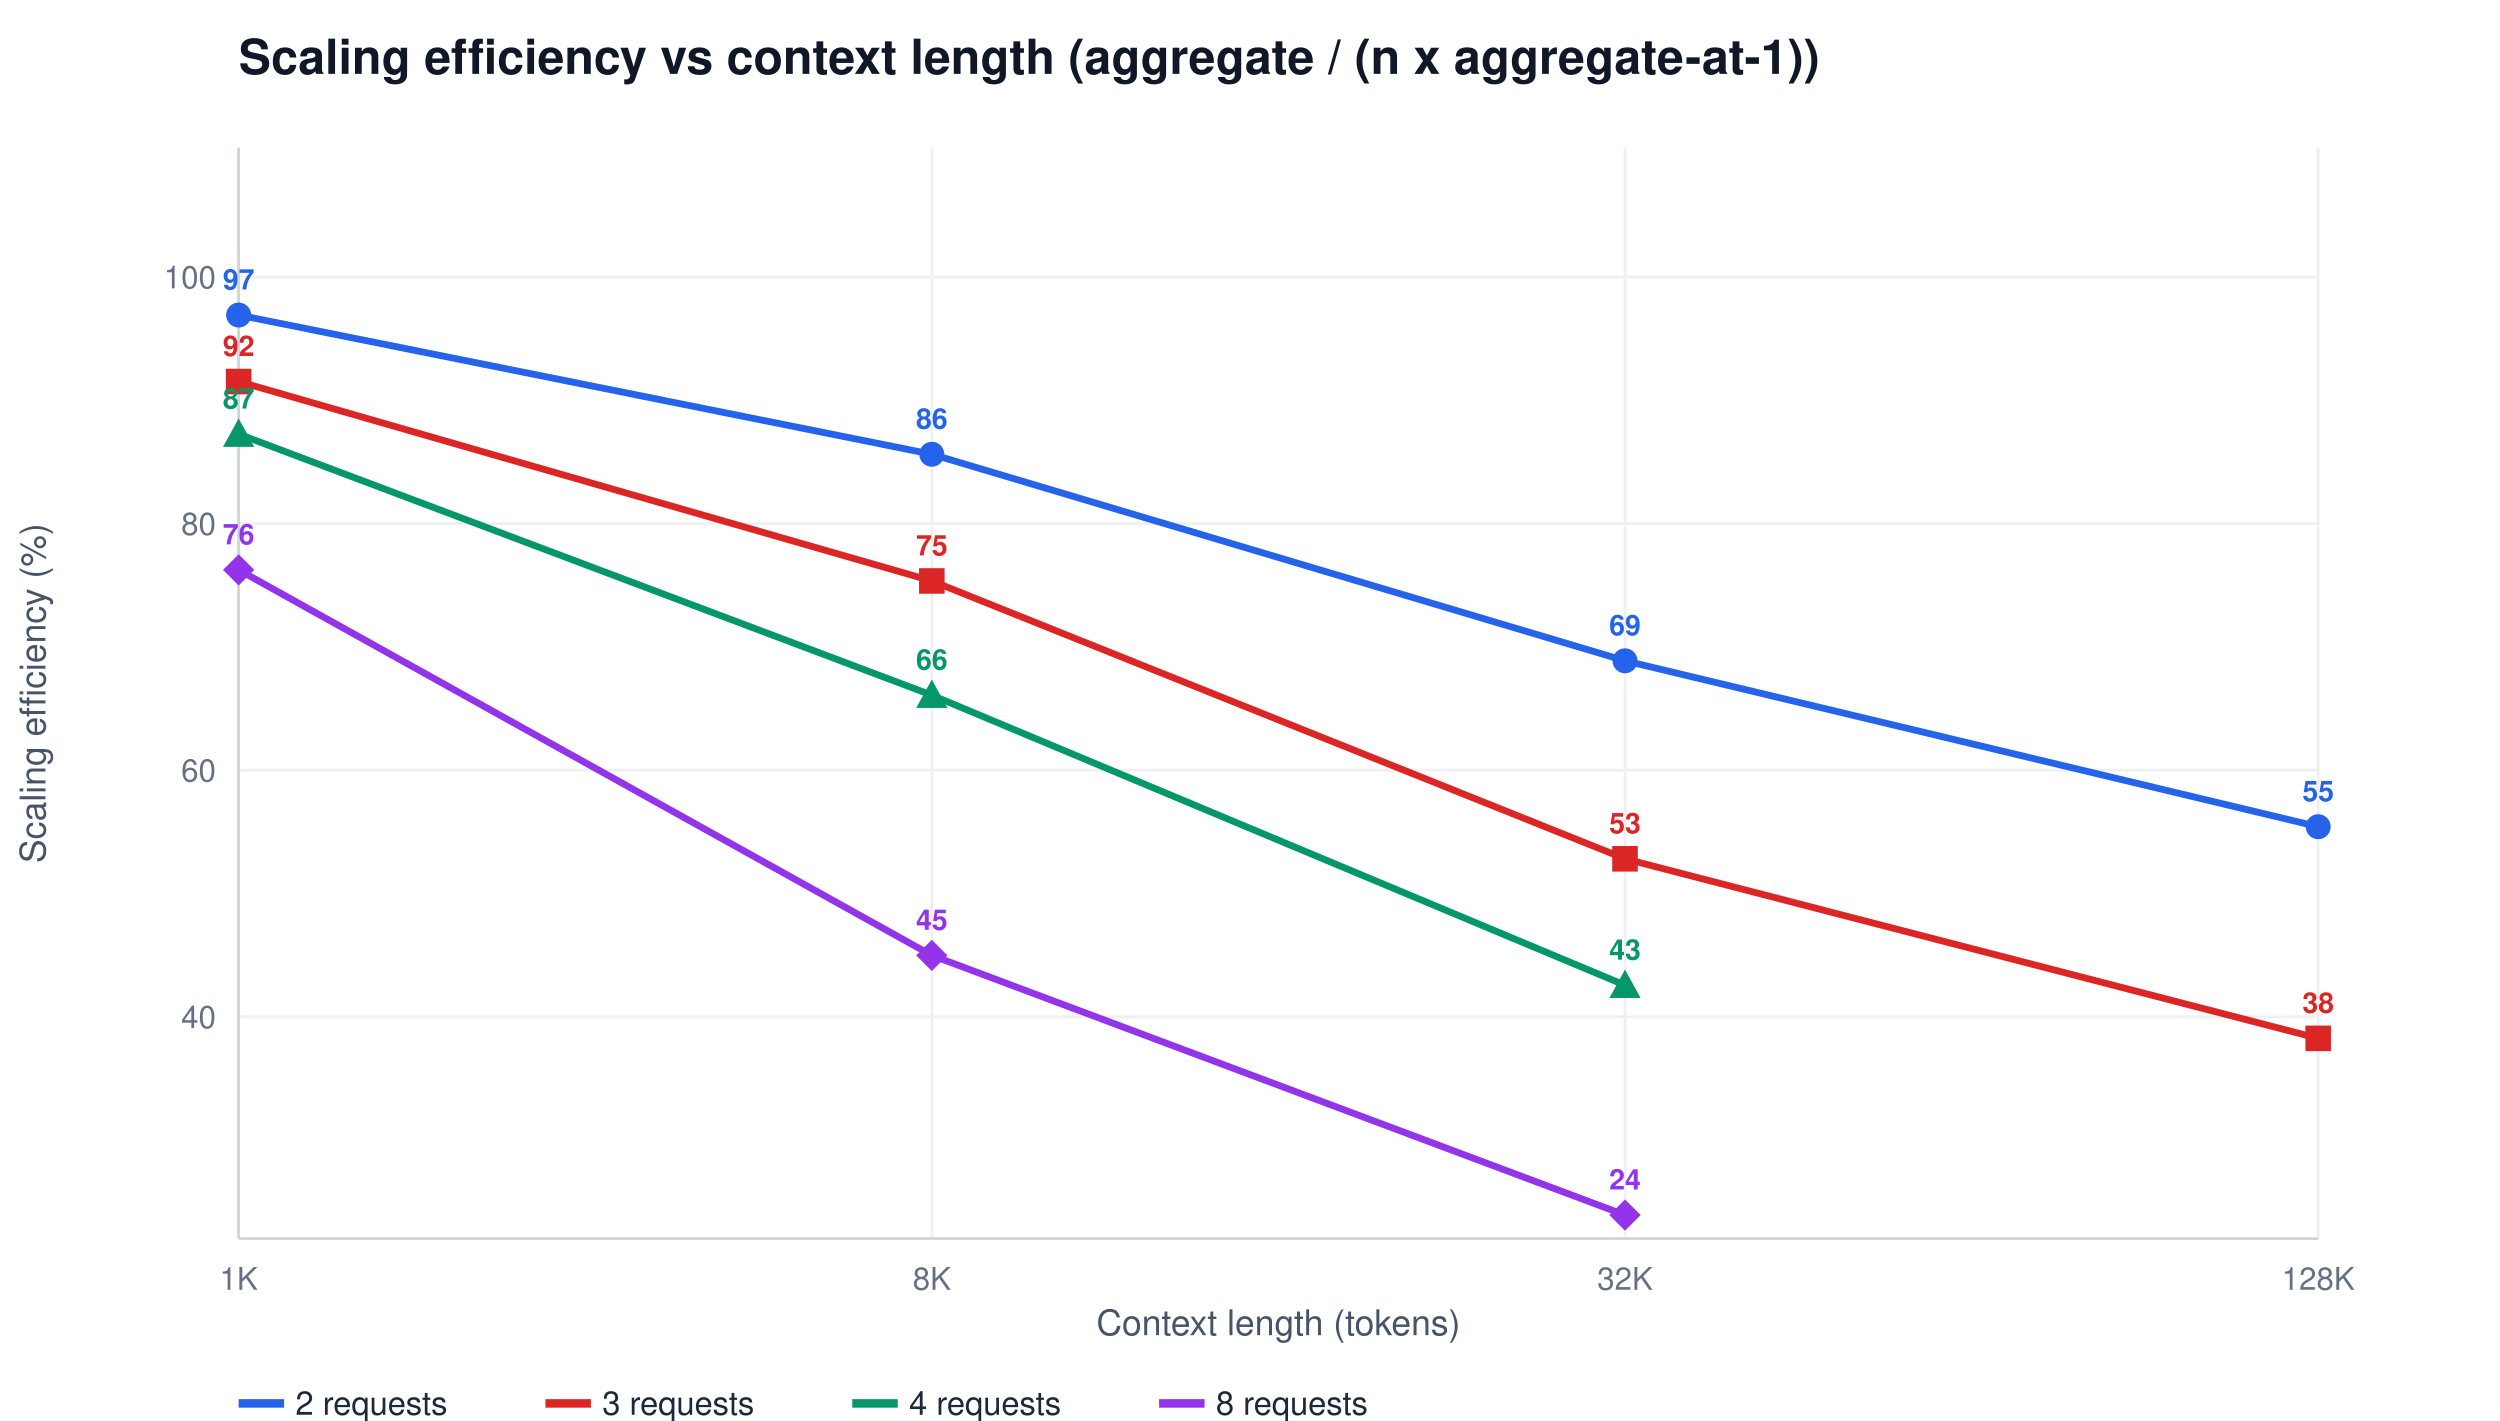
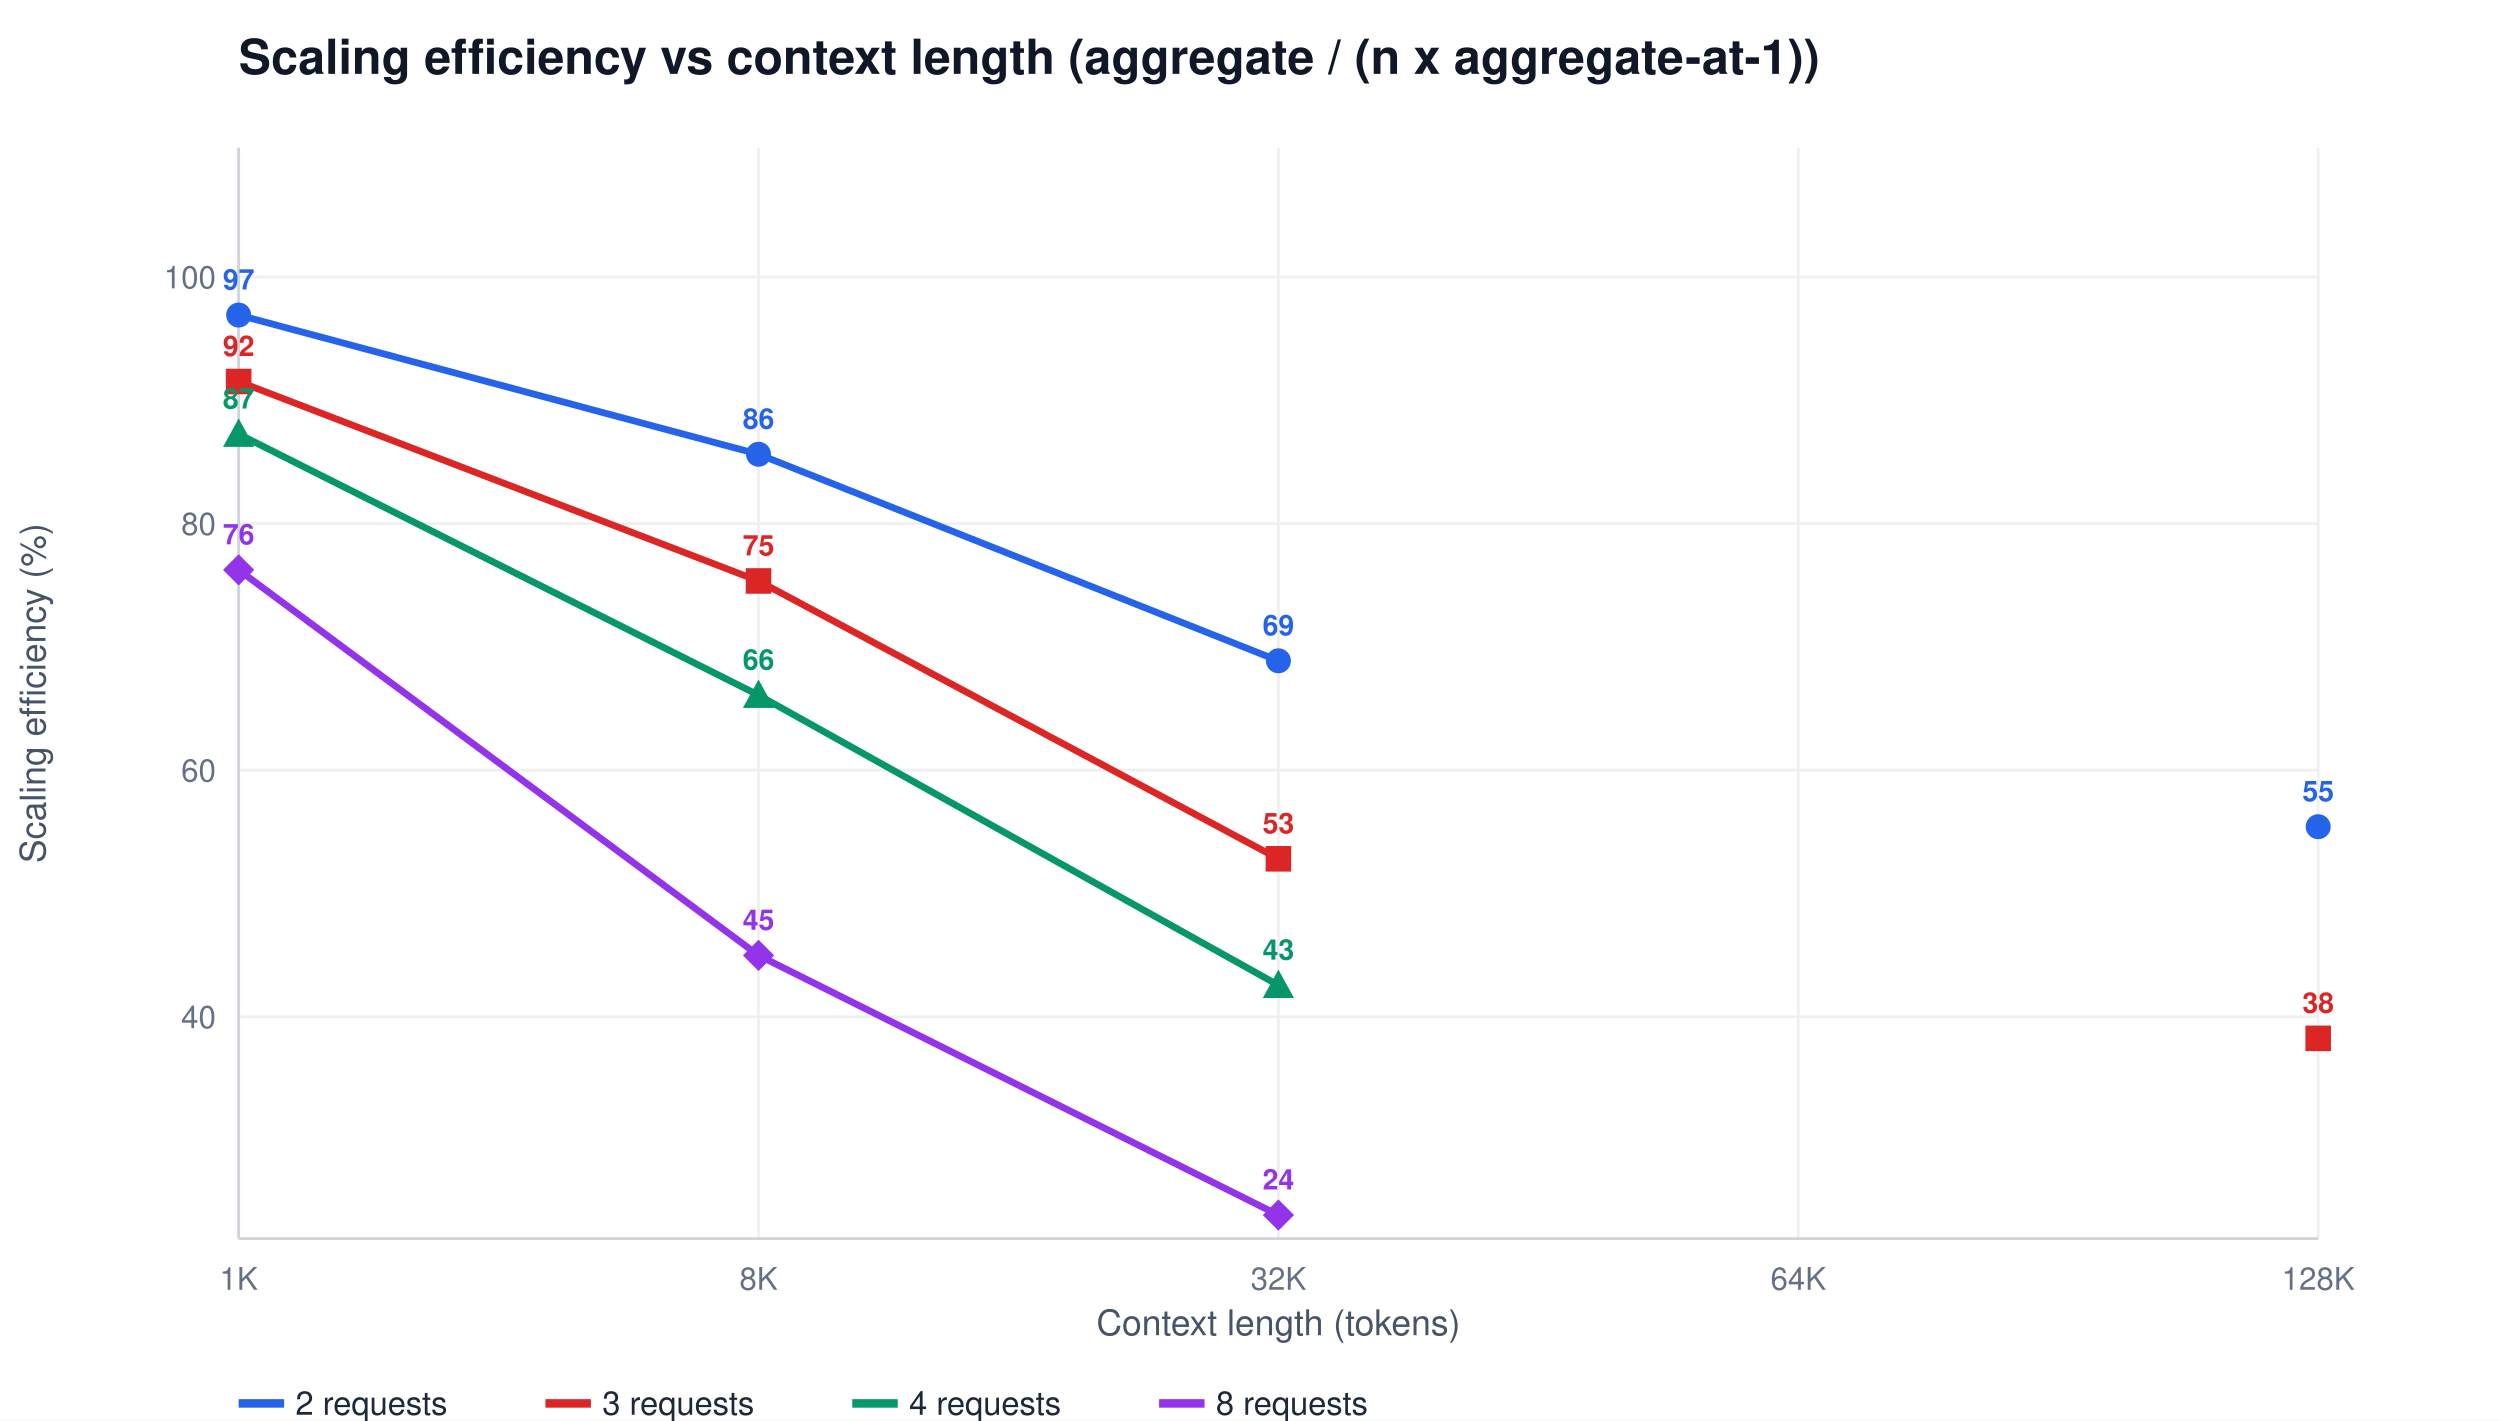
<svg xmlns="http://www.w3.org/2000/svg" width="880" height="500" viewBox="0 0 880 500" font-family="Segoe UI, Helvetica, Arial, sans-serif">
  <rect width="880" height="500" fill="#ffffff" />
  <text x="84" y="26" font-size="17" font-weight="600" fill="#101828">Scaling efficiency vs context length (aggregate / (n x aggregate-at-1))</text>
  <line x1="84" y1="357.9" x2="816" y2="357.9" stroke="#f0f0f0" stroke-width="1" />
  <text x="76" y="361.9" font-size="11" fill="#667085" text-anchor="end">40</text>
  <line x1="84" y1="271.1" x2="816" y2="271.1" stroke="#f0f0f0" stroke-width="1" />
  <text x="76" y="275.1" font-size="11" fill="#667085" text-anchor="end">60</text>
  <line x1="84" y1="184.3" x2="816" y2="184.3" stroke="#f0f0f0" stroke-width="1" />
  <text x="76" y="188.3" font-size="11" fill="#667085" text-anchor="end">80</text>
  <line x1="84" y1="97.5" x2="816" y2="97.5" stroke="#f0f0f0" stroke-width="1" />
  <text x="76" y="101.5" font-size="11" fill="#667085" text-anchor="end">100</text>
  <line x1="84.0" y1="52" x2="84.0" y2="436" stroke="#f0f0f0" stroke-width="1" />
  <text x="84.0" y="454" font-size="11" fill="#667085" text-anchor="middle">1K</text>
-   <line x1="328.0" y1="52" x2="328.0" y2="436" stroke="#f0f0f0" stroke-width="1" />
-   <text x="328.0" y="454" font-size="11" fill="#667085" text-anchor="middle">8K</text>
-   <line x1="572.0" y1="52" x2="572.0" y2="436" stroke="#f0f0f0" stroke-width="1" />
-   <text x="572.0" y="454" font-size="11" fill="#667085" text-anchor="middle">32K</text>
+   <line x1="267.0" y1="52" x2="267.0" y2="436" stroke="#f0f0f0" stroke-width="1" />
+   <text x="267.0" y="454" font-size="11" fill="#667085" text-anchor="middle">8K</text>
+   <line x1="450.0" y1="52" x2="450.0" y2="436" stroke="#f0f0f0" stroke-width="1" />
+   <text x="450.0" y="454" font-size="11" fill="#667085" text-anchor="middle">32K</text>
+   <line x1="633.0" y1="52" x2="633.0" y2="436" stroke="#f0f0f0" stroke-width="1" />
+   <text x="633.0" y="454" font-size="11" fill="#667085" text-anchor="middle">64K</text>
  <line x1="816.0" y1="52" x2="816.0" y2="436" stroke="#f0f0f0" stroke-width="1" />
  <text x="816.0" y="454" font-size="11" fill="#667085" text-anchor="middle">128K</text>
  <line x1="84" y1="436" x2="816" y2="436" stroke="#d0d5dd" stroke-width="1" />
  <line x1="84" y1="52" x2="84" y2="436" stroke="#d0d5dd" stroke-width="1" />
-   <polyline points="84.0,110.9 328.0,159.9 572.0,232.6 816.0,291.0" fill="none" stroke="#2563eb" stroke-width="2.4" />
+   <polyline points="84.0,110.9 267.0,159.9 450.0,232.6" fill="none" stroke="#2563eb" stroke-width="2.4" />
  <circle cx="84.0" cy="110.9" r="4.4" fill="#2563eb" />
-   <circle cx="328.0" cy="159.9" r="4.4" fill="#2563eb" />
-   <circle cx="572.0" cy="232.6" r="4.4" fill="#2563eb" />
+   <circle cx="267.0" cy="159.9" r="4.4" fill="#2563eb" />
+   <circle cx="450.0" cy="232.6" r="4.4" fill="#2563eb" />
  <circle cx="816.0" cy="291.0" r="4.4" fill="#2563eb" />
-   <polyline points="84.0,134.3 328.0,204.5 572.0,302.3 816.0,365.5" fill="none" stroke="#dc2626" stroke-width="2.4" />
+   <polyline points="84.0,134.3 267.0,204.5 450.0,302.3" fill="none" stroke="#dc2626" stroke-width="2.4" />
  <rect x="79.5" y="129.8" width="9" height="9" fill="#dc2626" />
-   <rect x="323.5" y="200.0" width="9" height="9" fill="#dc2626" />
-   <rect x="567.5" y="297.8" width="9" height="9" fill="#dc2626" />
+   <rect x="262.5" y="200.0" width="9" height="9" fill="#dc2626" />
+   <rect x="445.5" y="297.8" width="9" height="9" fill="#dc2626" />
  <rect x="811.5" y="361.0" width="9" height="9" fill="#dc2626" />
-   <polyline points="84.0,152.8 328.0,244.7 572.0,346.8" fill="none" stroke="#059669" stroke-width="2.4" />
+   <polyline points="84.0,152.8 267.0,244.7 450.0,346.8" fill="none" stroke="#059669" stroke-width="2.4" />
  <polygon points="84.0,147.3 78.5,157.3 89.5,157.3" fill="#059669" />
-   <polygon points="328.0,239.2 322.5,249.2 333.5,249.2" fill="#059669" />
-   <polygon points="572.0,341.3 566.5,351.3 577.5,351.3" fill="#059669" />
-   <polyline points="84.0,200.6 328.0,336.3 572.0,427.7" fill="none" stroke="#9333ea" stroke-width="2.4" />
+   <polygon points="267.0,239.2 261.5,249.2 272.5,249.2" fill="#059669" />
+   <polygon points="450.0,341.3 444.5,351.3 455.5,351.3" fill="#059669" />
+   <polyline points="84.0,200.6 267.0,336.3 450.0,427.7" fill="none" stroke="#9333ea" stroke-width="2.4" />
  <polygon points="84.0,195.1 89.5,200.6 84.0,206.1 78.5,200.6" fill="#9333ea" />
-   <polygon points="328.0,330.8 333.5,336.3 328.0,341.8 322.5,336.3" fill="#9333ea" />
-   <polygon points="572.0,422.2 577.5,427.7 572.0,433.2 566.5,427.7" fill="#9333ea" />
+   <polygon points="267.0,330.8 272.5,336.3 267.0,341.8 261.5,336.3" fill="#9333ea" />
+   <polygon points="450.0,422.2 455.5,427.7 450.0,433.2 444.5,427.7" fill="#9333ea" />
  <text x="84.0" y="101.9" font-size="10" fill="#2563eb" text-anchor="middle" font-weight="600">97</text>
  <text x="84.0" y="125.3" font-size="10" fill="#dc2626" text-anchor="middle" font-weight="600">92</text>
  <text x="84.0" y="143.8" font-size="10" fill="#059669" text-anchor="middle" font-weight="600">87</text>
  <text x="84.0" y="191.6" font-size="10" fill="#9333ea" text-anchor="middle" font-weight="600">76</text>
-   <text x="328.0" y="150.9" font-size="10" fill="#2563eb" text-anchor="middle" font-weight="600">86</text>
-   <text x="328.0" y="195.5" font-size="10" fill="#dc2626" text-anchor="middle" font-weight="600">75</text>
-   <text x="328.0" y="235.7" font-size="10" fill="#059669" text-anchor="middle" font-weight="600">66</text>
-   <text x="328.0" y="327.3" font-size="10" fill="#9333ea" text-anchor="middle" font-weight="600">45</text>
-   <text x="572.0" y="223.6" font-size="10" fill="#2563eb" text-anchor="middle" font-weight="600">69</text>
-   <text x="572.0" y="293.3" font-size="10" fill="#dc2626" text-anchor="middle" font-weight="600">53</text>
-   <text x="572.0" y="337.8" font-size="10" fill="#059669" text-anchor="middle" font-weight="600">43</text>
-   <text x="572.0" y="418.7" font-size="10" fill="#9333ea" text-anchor="middle" font-weight="600">24</text>
+   <text x="267.0" y="150.9" font-size="10" fill="#2563eb" text-anchor="middle" font-weight="600">86</text>
+   <text x="267.0" y="195.5" font-size="10" fill="#dc2626" text-anchor="middle" font-weight="600">75</text>
+   <text x="267.0" y="235.7" font-size="10" fill="#059669" text-anchor="middle" font-weight="600">66</text>
+   <text x="267.0" y="327.3" font-size="10" fill="#9333ea" text-anchor="middle" font-weight="600">45</text>
+   <text x="450.0" y="223.6" font-size="10" fill="#2563eb" text-anchor="middle" font-weight="600">69</text>
+   <text x="450.0" y="293.3" font-size="10" fill="#dc2626" text-anchor="middle" font-weight="600">53</text>
+   <text x="450.0" y="337.8" font-size="10" fill="#059669" text-anchor="middle" font-weight="600">43</text>
+   <text x="450.0" y="418.7" font-size="10" fill="#9333ea" text-anchor="middle" font-weight="600">24</text>
  <text x="816.0" y="282.0" font-size="10" fill="#2563eb" text-anchor="middle" font-weight="600">55</text>
  <text x="816.0" y="356.5" font-size="10" fill="#dc2626" text-anchor="middle" font-weight="600">38</text>
  <line x1="84" y1="494" x2="100" y2="494" stroke="#2563eb" stroke-width="3" />
  <text x="104" y="498" font-size="11.5" fill="#1d2939">2 requests</text>
  <line x1="192" y1="494" x2="208" y2="494" stroke="#dc2626" stroke-width="3" />
  <text x="212" y="498" font-size="11.5" fill="#1d2939">3 requests</text>
  <line x1="300" y1="494" x2="316" y2="494" stroke="#059669" stroke-width="3" />
  <text x="320" y="498" font-size="11.5" fill="#1d2939">4 requests</text>
  <line x1="408" y1="494" x2="424" y2="494" stroke="#9333ea" stroke-width="3" />
  <text x="428" y="498" font-size="11.5" fill="#1d2939">8 requests</text>
  <text x="450" y="470" font-size="12.5" fill="#475467" text-anchor="middle">Context length (tokens)</text>
  <text x="16" y="244" font-size="12.5" fill="#475467" text-anchor="middle" transform="rotate(-90 16 244)">Scaling efficiency (%)</text>
</svg>
